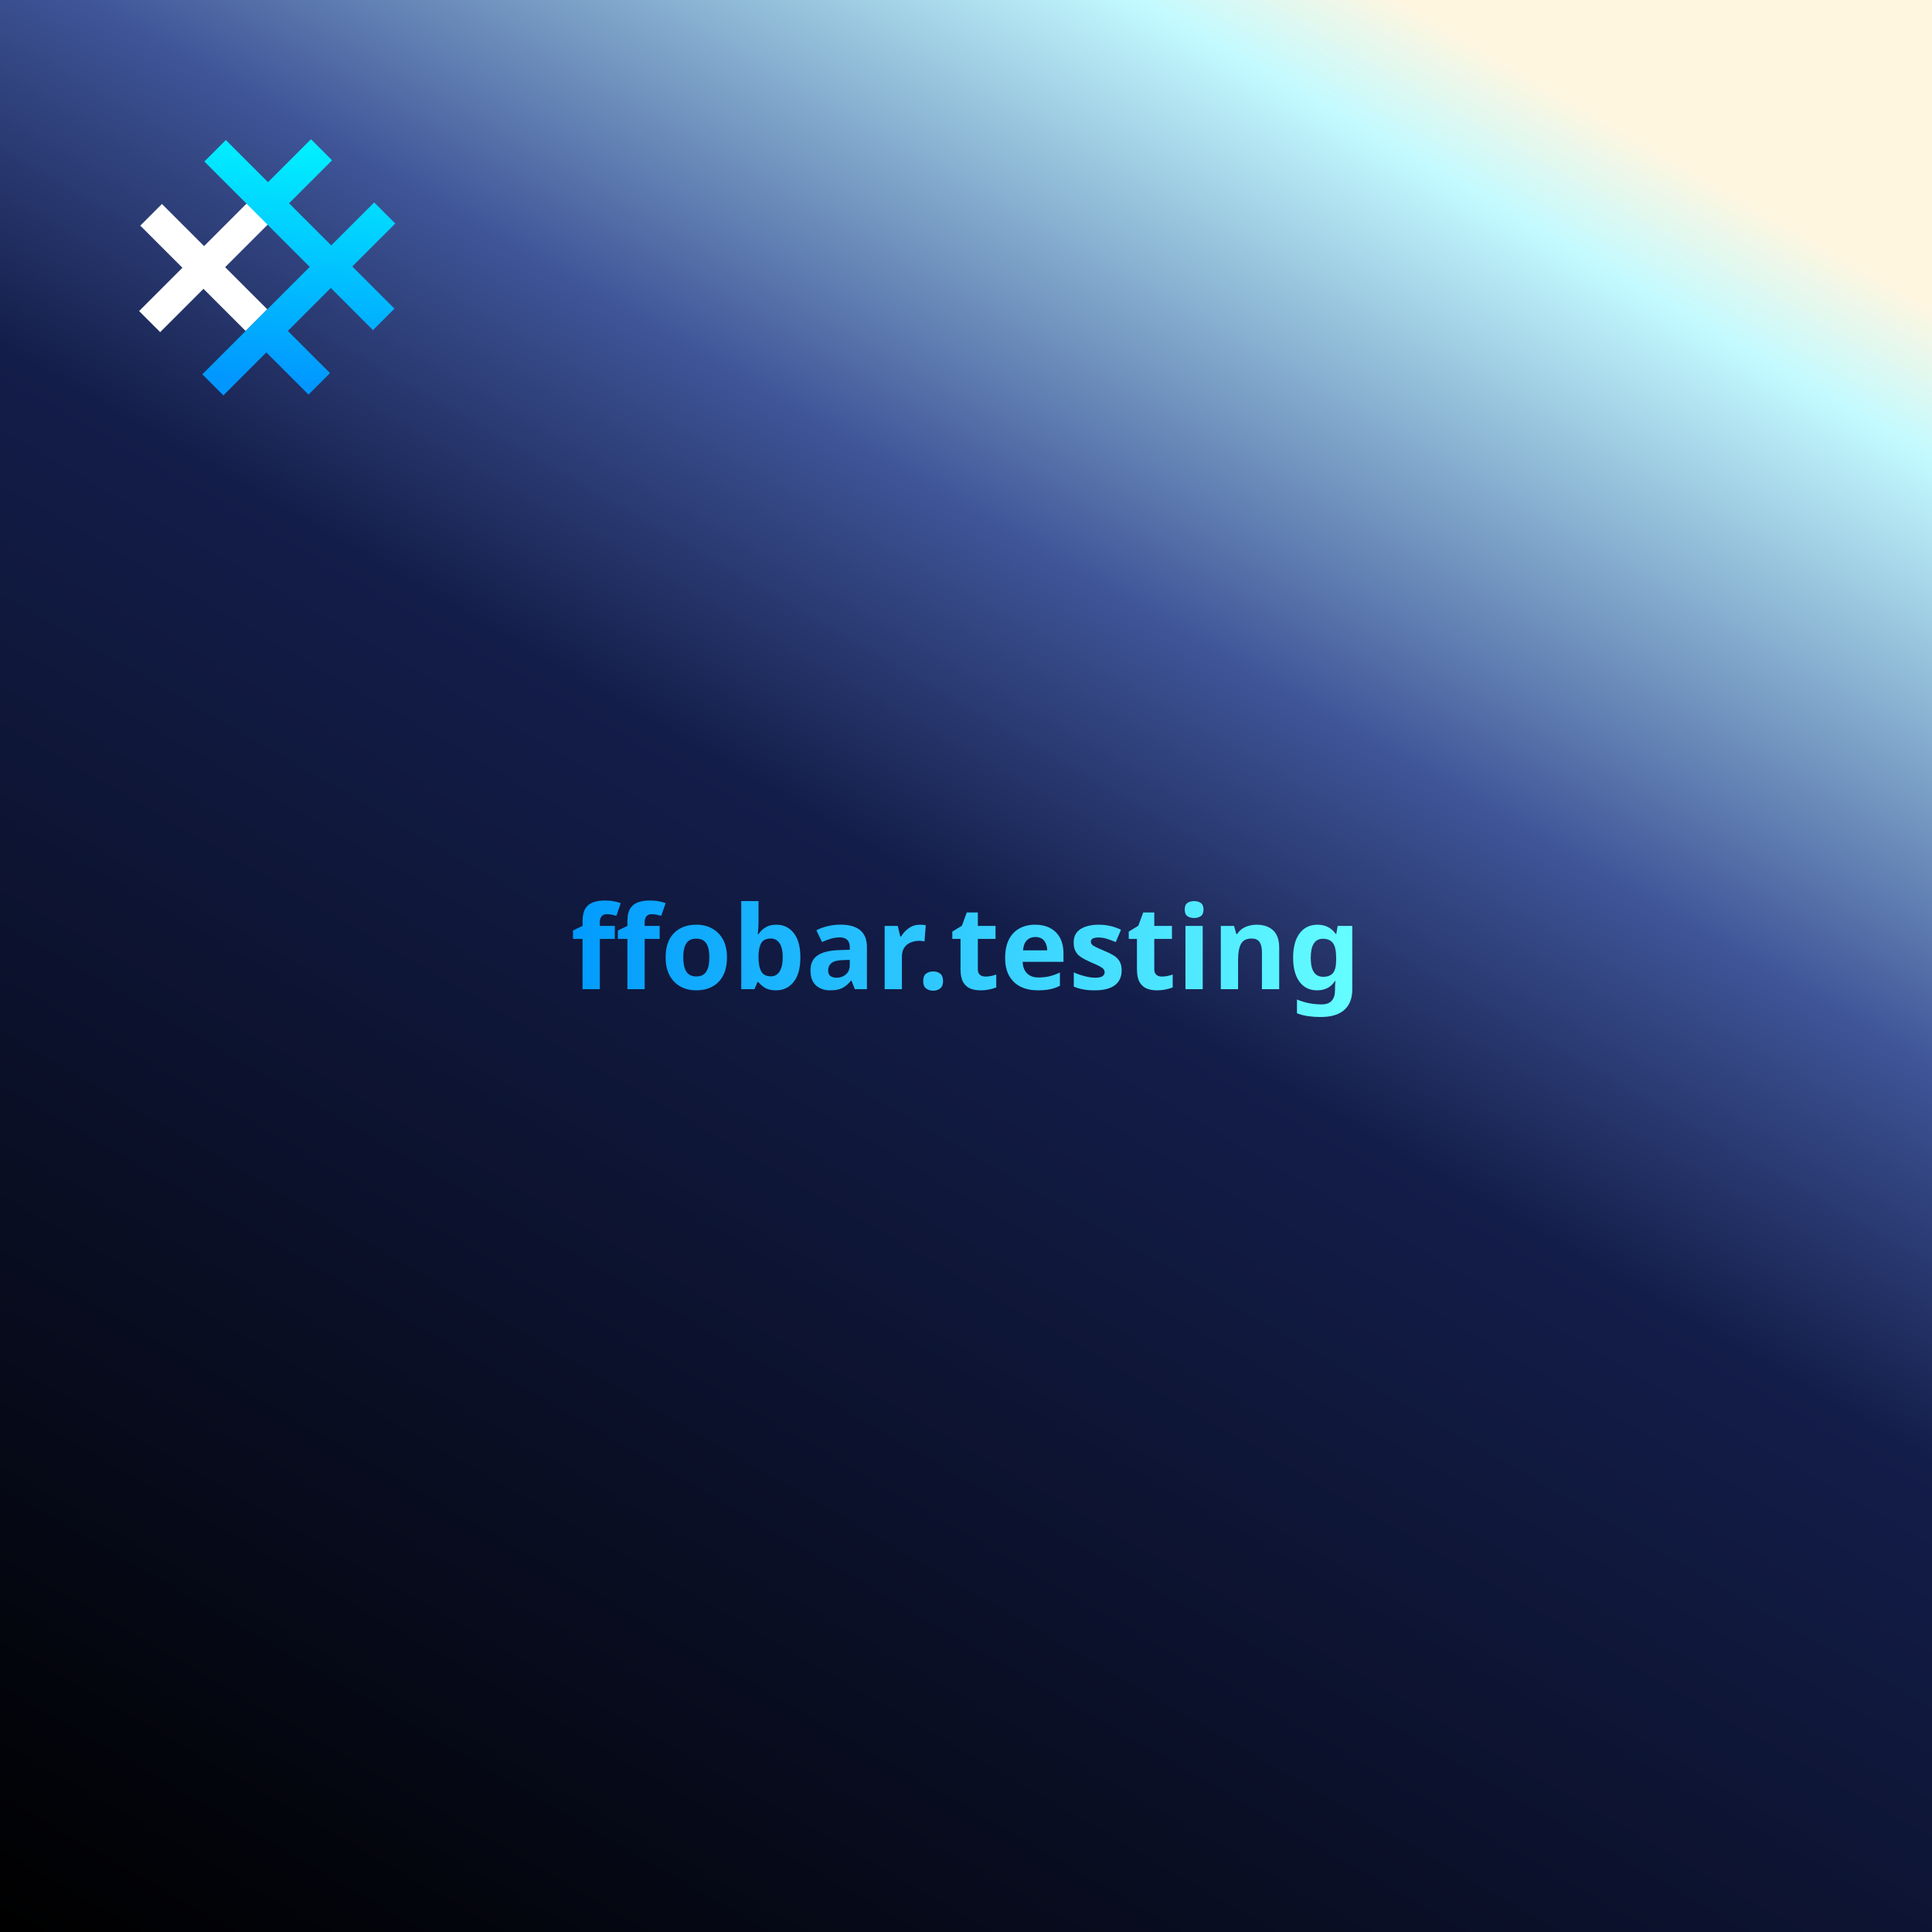
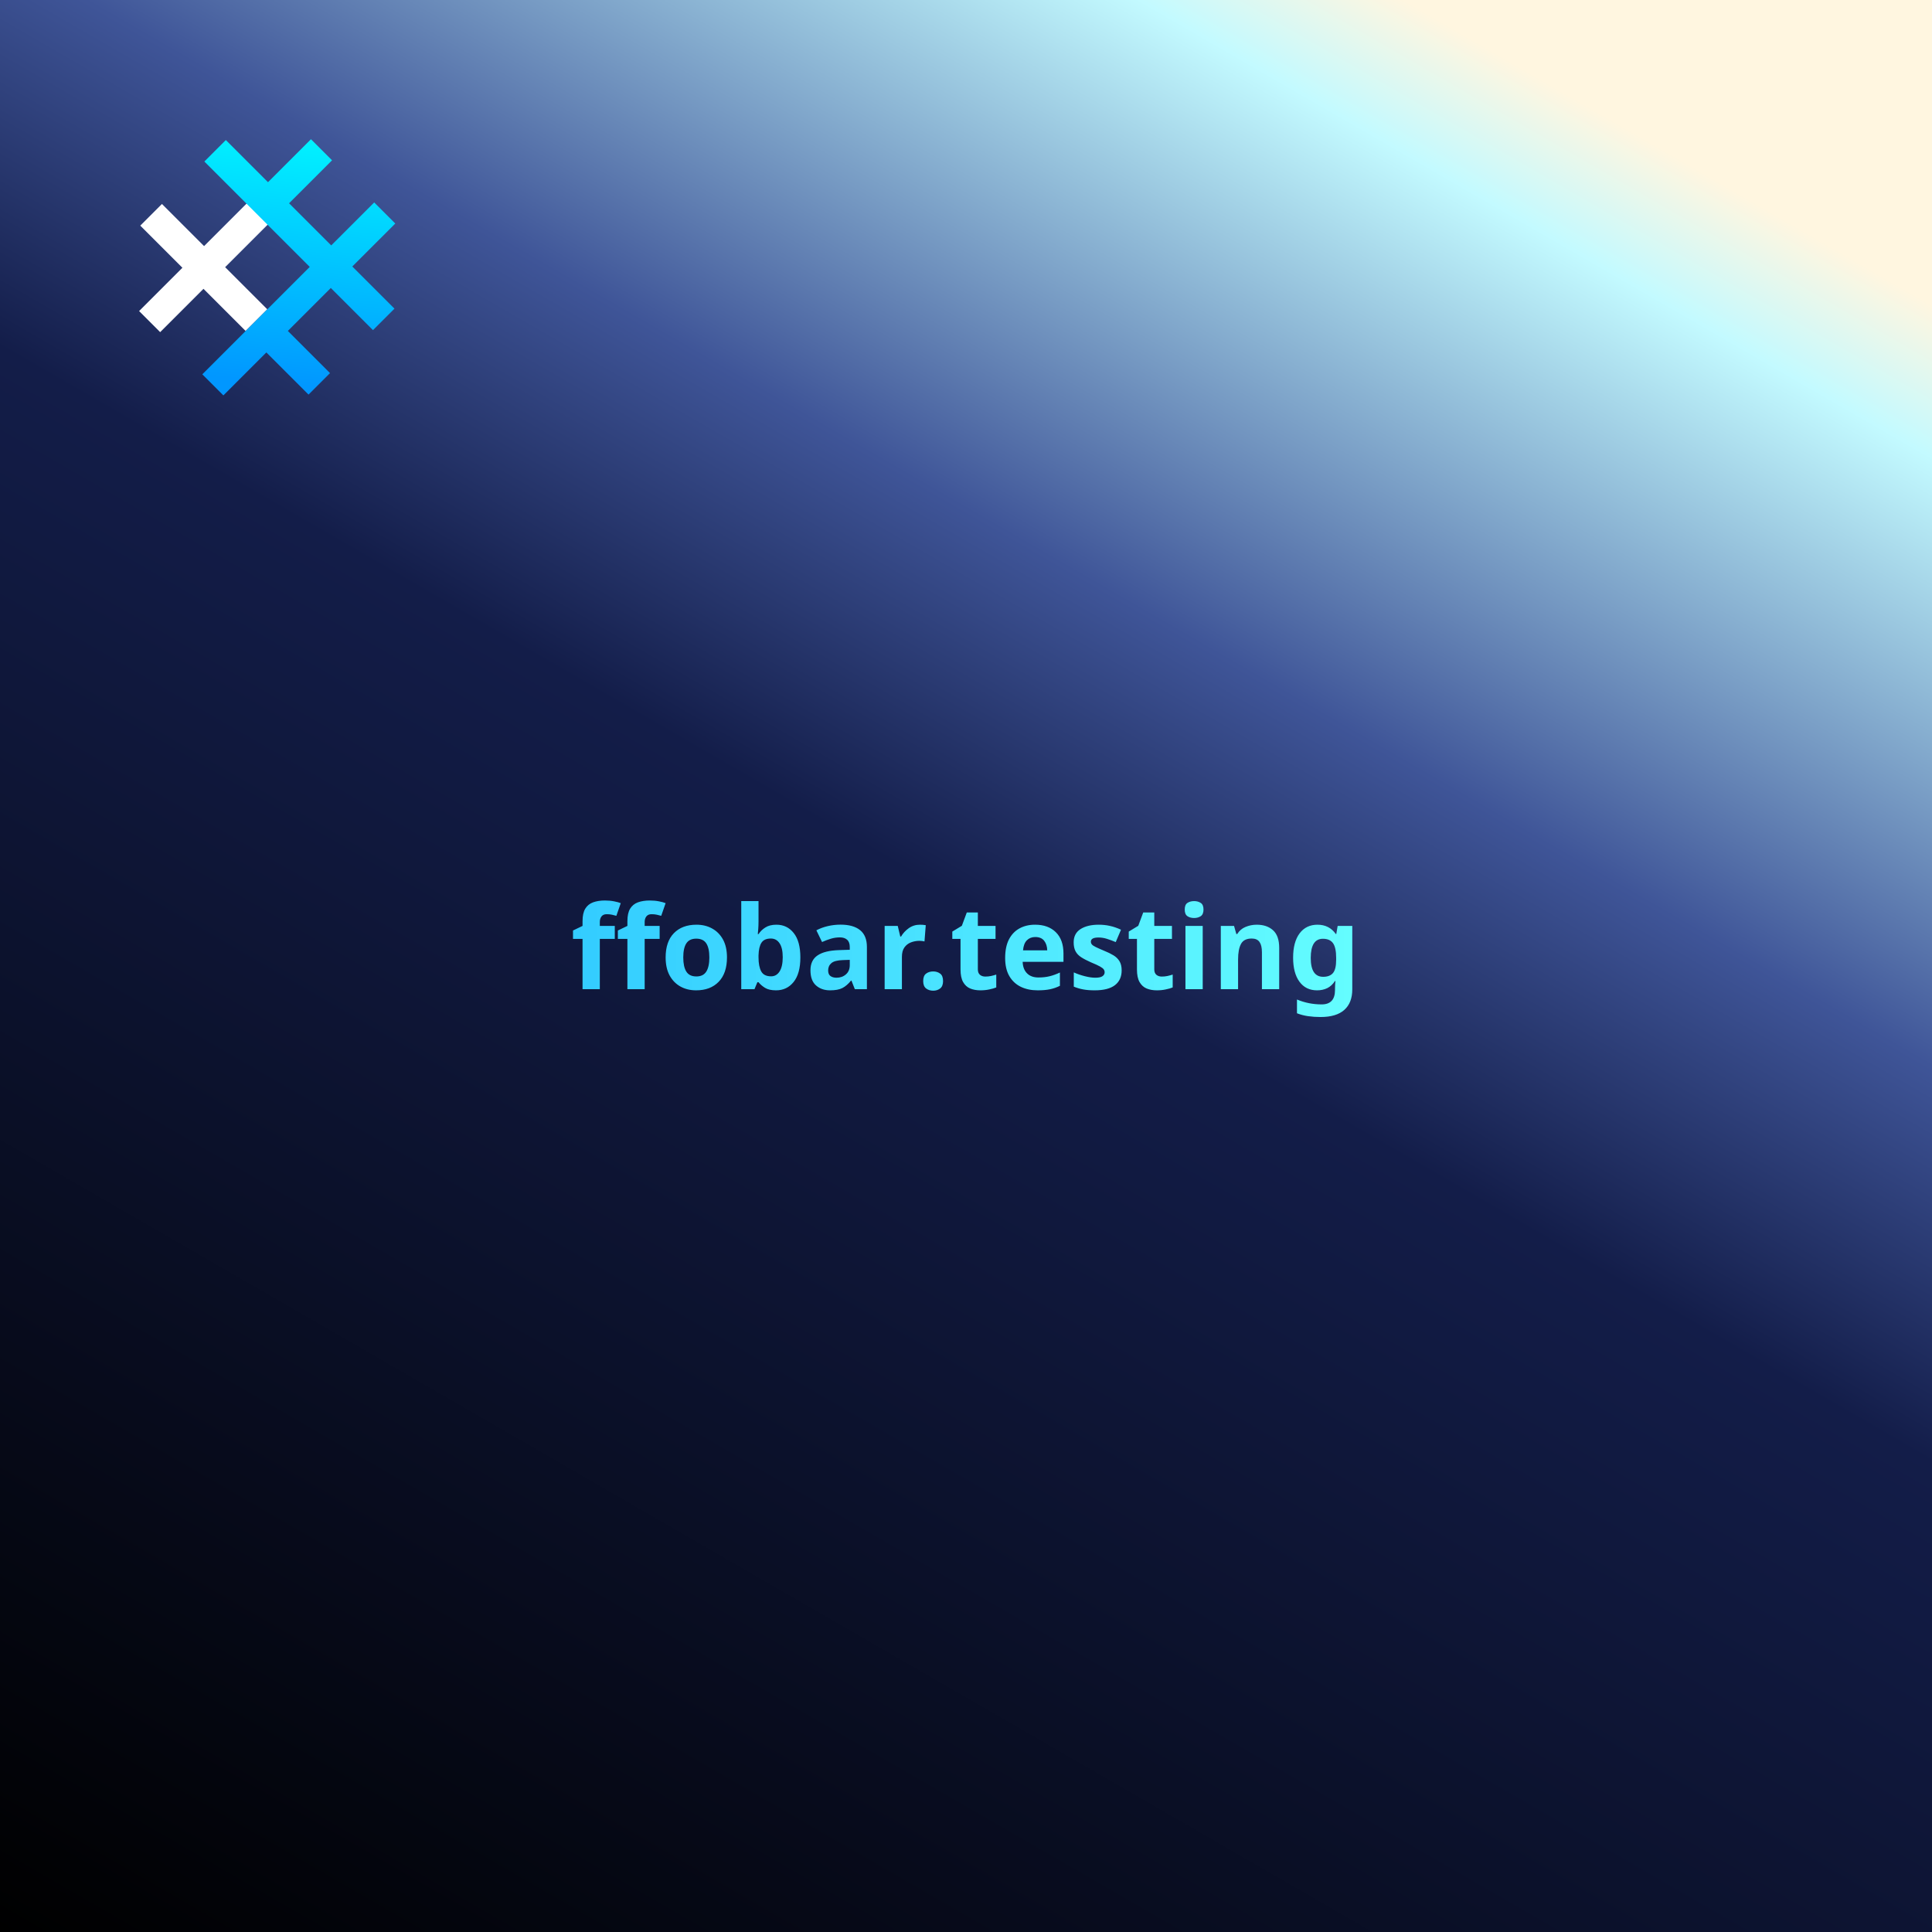
<svg xmlns="http://www.w3.org/2000/svg" width="500" height="500" viewBox="0 0 500 500">
  <defs>
    <linearGradient id="g" x1="79.25" y1="545.75" x2="420.75" y2="-45.75" gradientUnits="userSpaceOnUse">
      <stop offset="0%" stop-color="#000000" />
      <stop offset="52%" stop-color="#131D49" />
      <stop offset="65%" stop-color="#3F5598" />
      <stop offset="85%" stop-color="#C3FAFF" />
      <stop offset="90%" stop-color="#FFF6E0" />
    </linearGradient>
    <linearGradient id="lg" x1="12.838" y1="-0.678" x2="9.544" y2="31.449" gradientUnits="userSpaceOnUse">
      <stop stop-color="#01F1FF" />
      <stop offset="1" stop-color="#0197FF" />
    </linearGradient>
    <linearGradient id="tg" x1="0" y1="0" x2="1" y2="0">
-       <stop offset="0%" stop-color="#019bfe" />
+       <stop offset="0%" stop-color="#33CCFF" />
      <stop offset="100%" stop-color="#64fdff" />
    </linearGradient>
  </defs>
  <rect width="500" height="500" fill="url(#g)" />
  <g transform="translate(36,36) scale(1.95)">
    <path fill-rule="evenodd" clip-rule="evenodd" d="M3.03 8.609L8.622 14.201L14.37 8.454L17.167 11.25L11.418 16.997L17.011 22.59L14.137 25.463L8.544 19.871L2.796 25.619L0 22.823L5.748 17.075L0.155 11.483L3.03 8.609Z" fill="#ffffff" />
    <path fill-rule="evenodd" clip-rule="evenodd" d="M14.092 25.516L16.944 22.664L16.943 22.663L22.647 16.961L17.051 11.367L17.052 11.367L14.255 8.57L8.66 2.975L11.511 0.124L17.106 5.718L22.81 0.016L25.607 2.813L19.904 8.516L25.498 14.11L31.203 8.407L34 11.204L28.296 16.907L33.892 22.502L31.04 25.353L25.444 19.758L19.741 25.461L25.337 31.056L22.485 33.907L16.889 28.312L11.186 34.016L8.389 31.218L14.092 25.516Z" fill="url(#lg)" />
  </g>
  <text font-family="sans-serif" font-size="30" font-weight="bold" fill="url(#tg)" text-anchor="middle">
    <tspan x="250" y="256">ffobar.testing</tspan>
  </text>
</svg>
